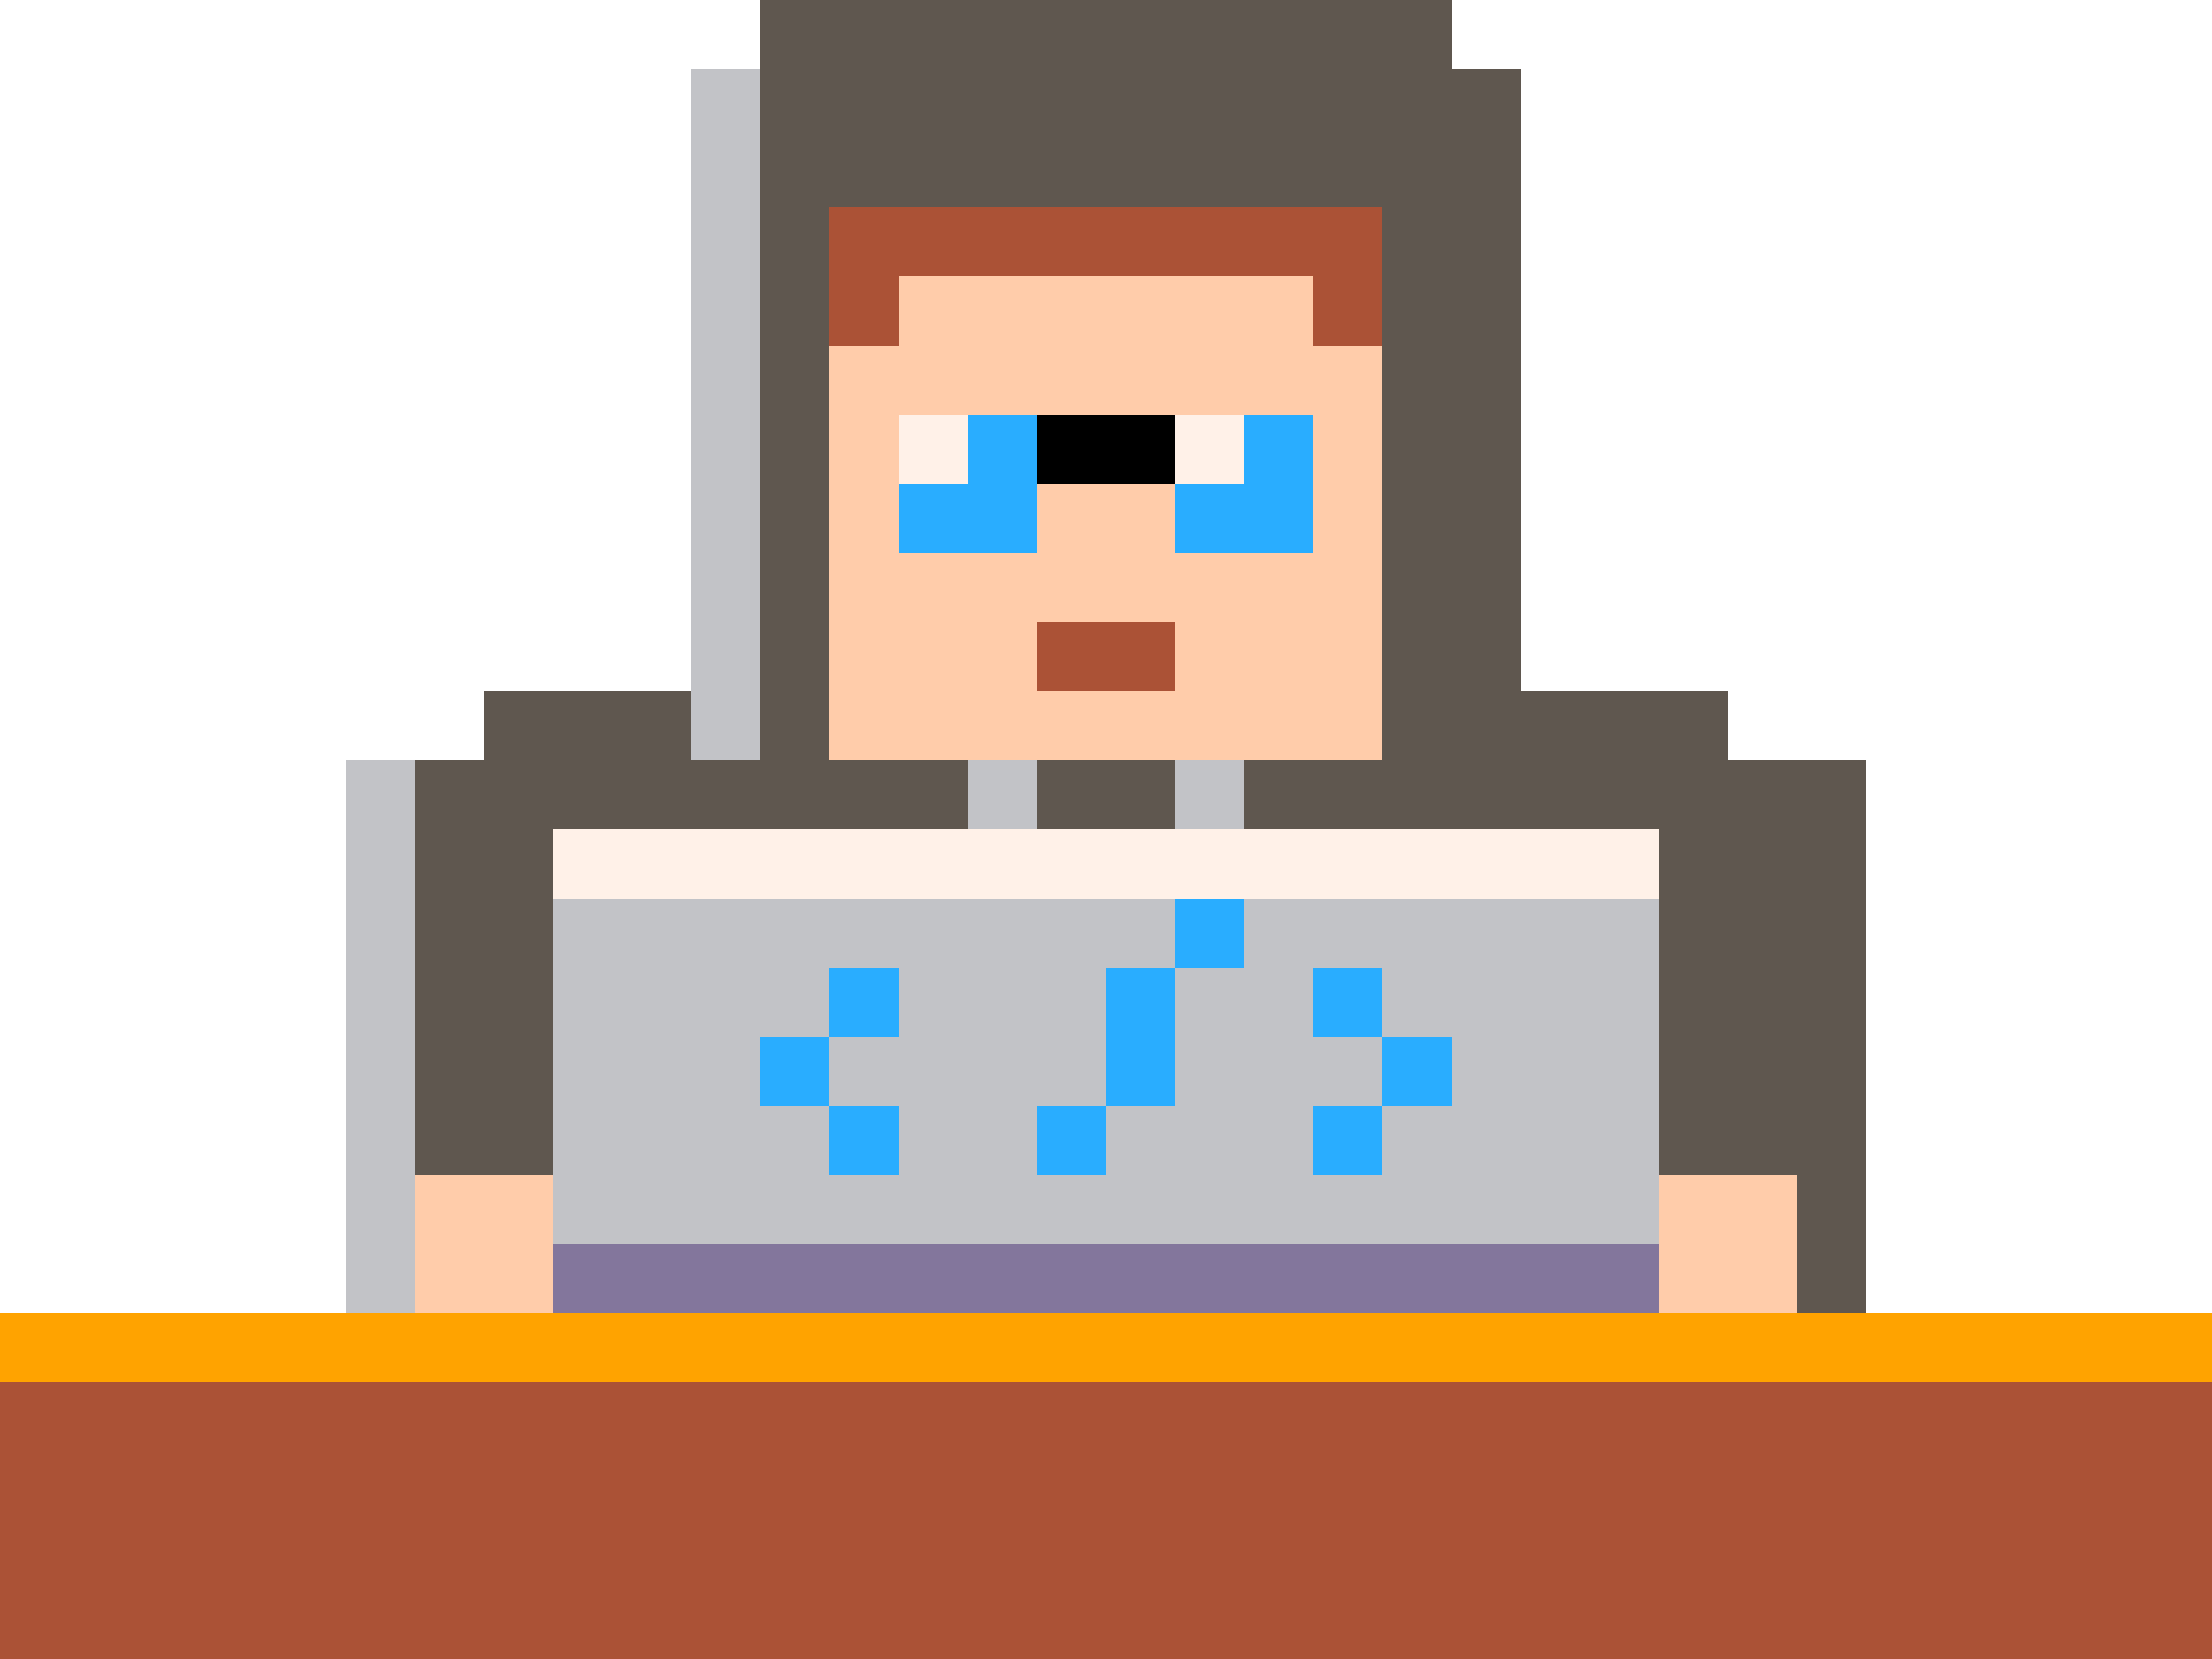
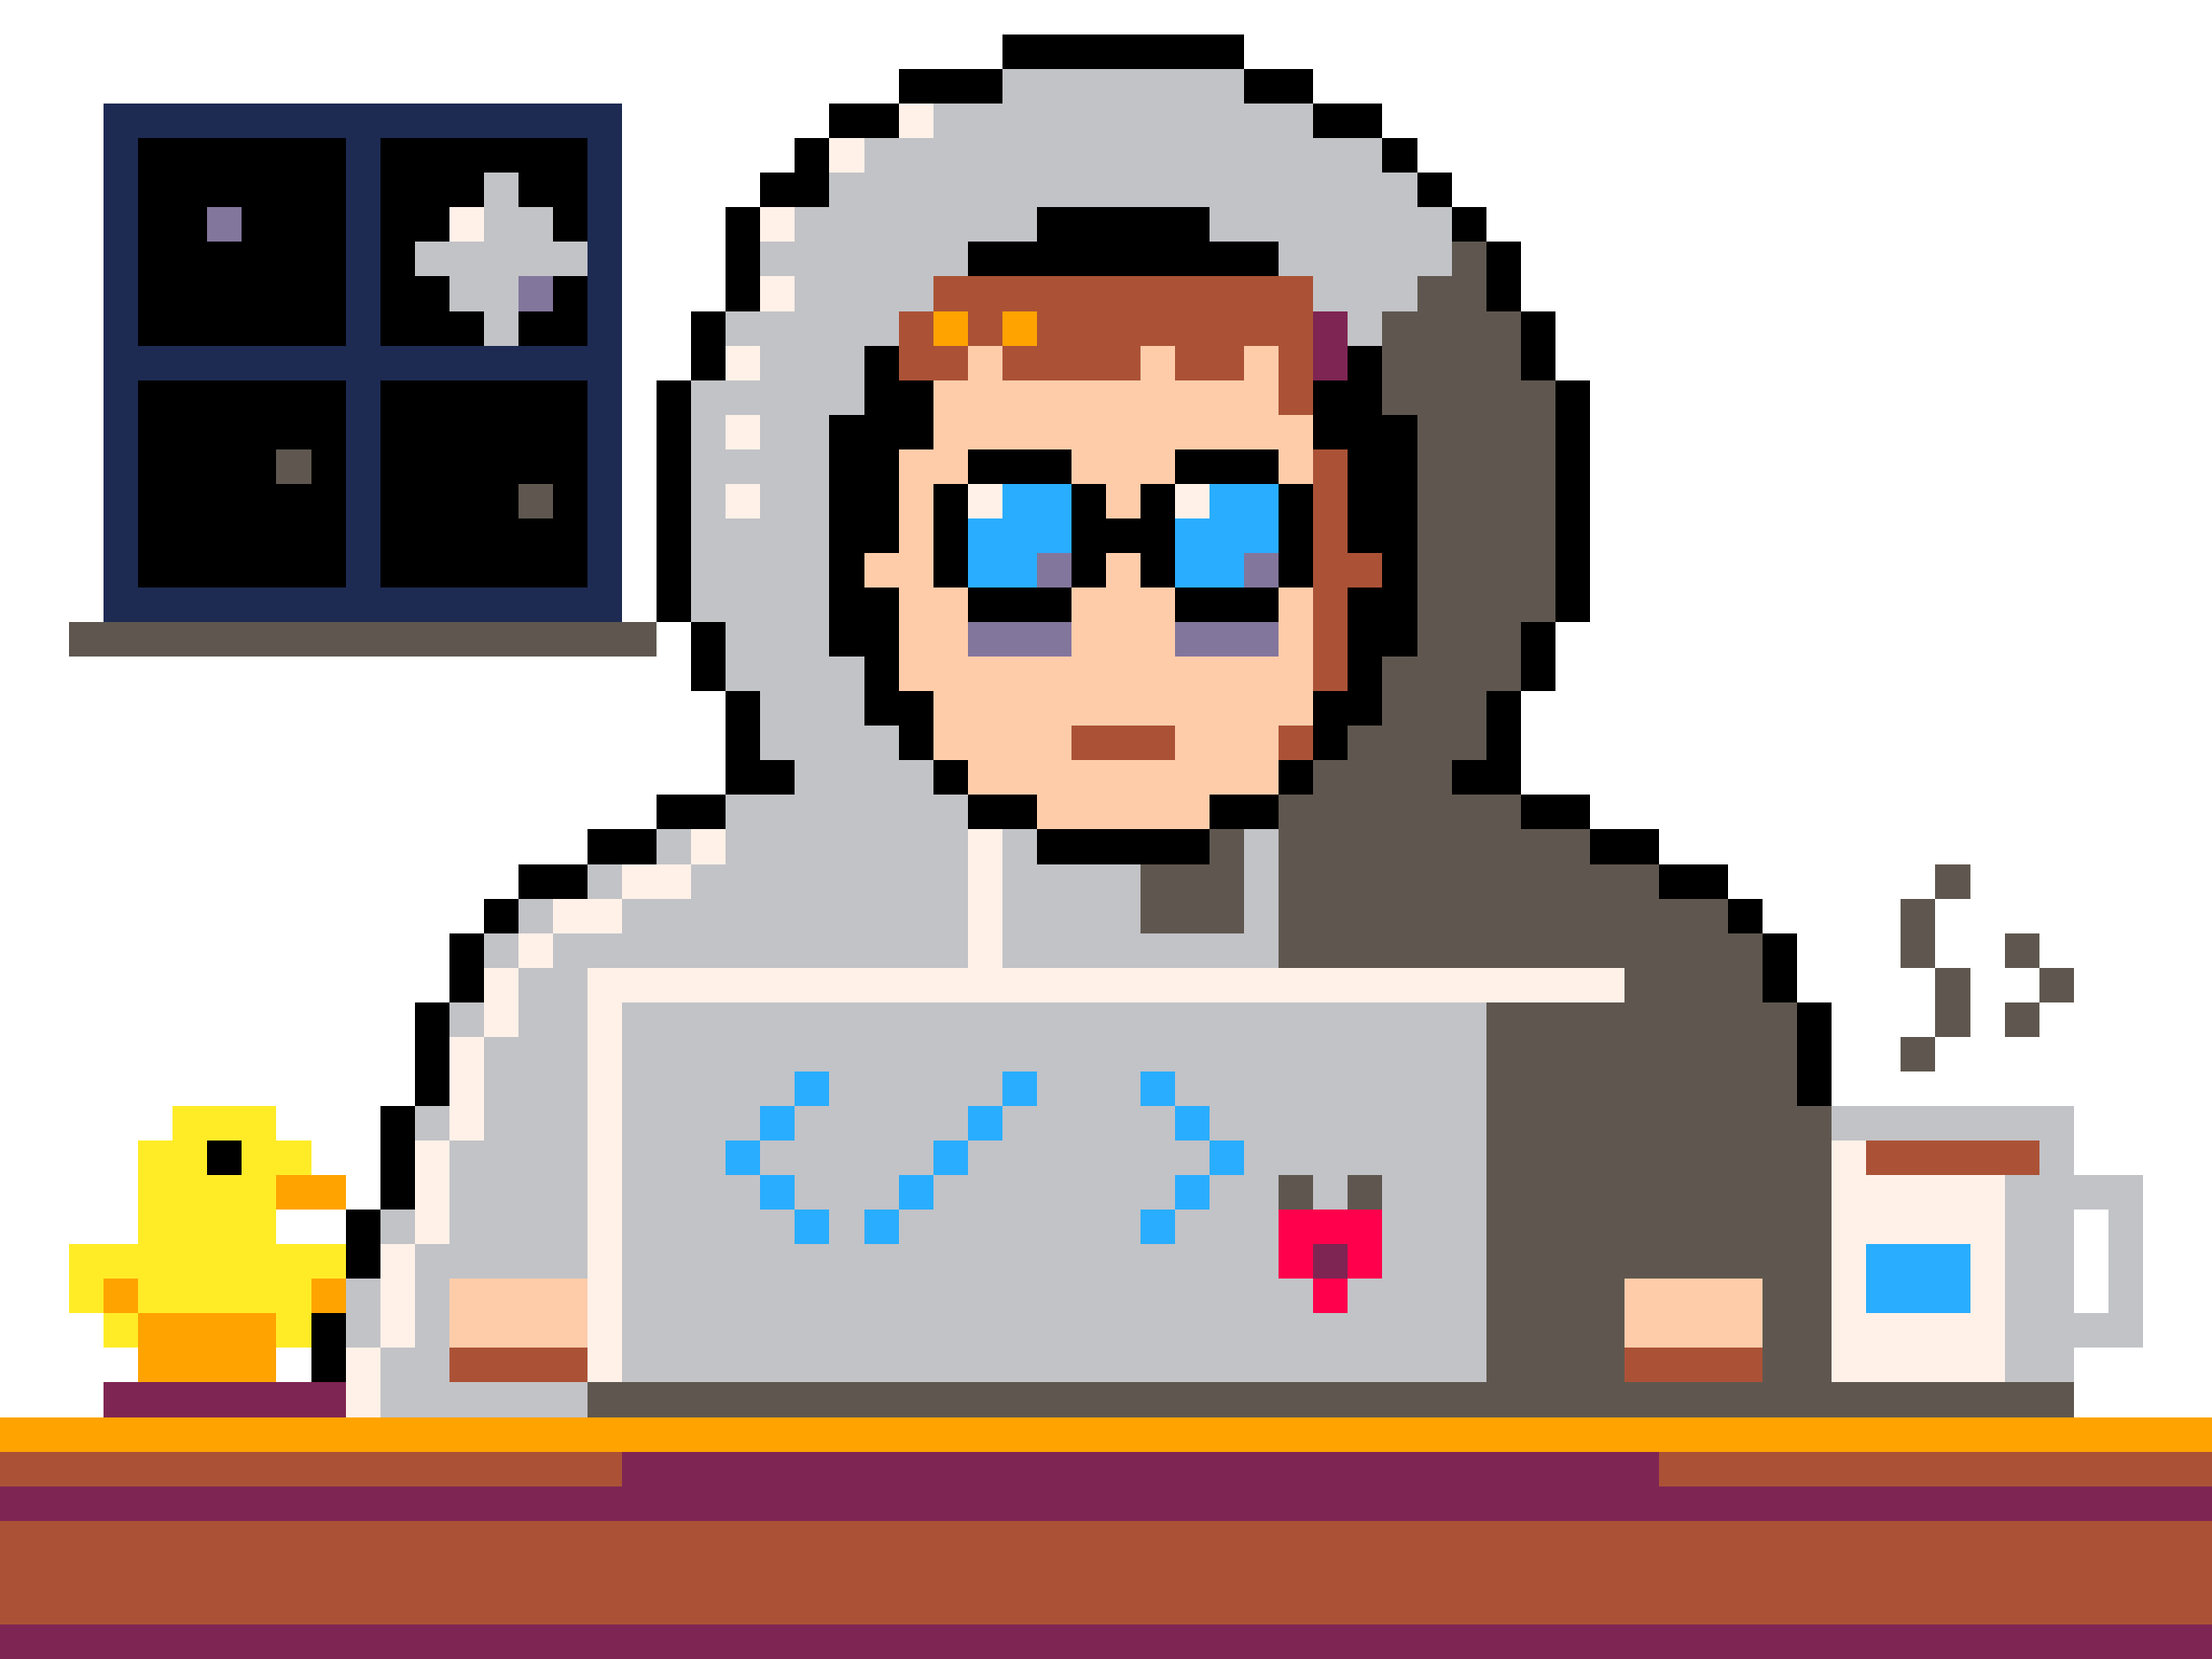
- <svg xmlns="http://www.w3.org/2000/svg" viewBox="0 0 32 24" shape-rendering="crispEdges">
-   <rect x="11" y="0" width="10" height="1" fill="#5f574f" />
-   <rect x="10" y="1" width="1" height="1" fill="#c2c3c7" />
-   <rect x="11" y="1" width="11" height="1" fill="#5f574f" />
-   <rect x="10" y="2" width="1" height="1" fill="#c2c3c7" />
-   <rect x="11" y="2" width="11" height="1" fill="#5f574f" />
-   <rect x="10" y="3" width="1" height="1" fill="#c2c3c7" />
-   <rect x="11" y="3" width="1" height="1" fill="#5f574f" />
-   <rect x="12" y="3" width="8" height="1" fill="#ab5236" />
-   <rect x="20" y="3" width="2" height="1" fill="#5f574f" />
-   <rect x="10" y="4" width="1" height="1" fill="#c2c3c7" />
-   <rect x="11" y="4" width="1" height="1" fill="#5f574f" />
-   <rect x="12" y="4" width="1" height="1" fill="#ab5236" />
-   <rect x="13" y="4" width="6" height="1" fill="#ffccaa" />
-   <rect x="19" y="4" width="1" height="1" fill="#ab5236" />
-   <rect x="20" y="4" width="2" height="1" fill="#5f574f" />
-   <rect x="10" y="5" width="1" height="1" fill="#c2c3c7" />
-   <rect x="11" y="5" width="1" height="1" fill="#5f574f" />
-   <rect x="12" y="5" width="8" height="1" fill="#ffccaa" />
-   <rect x="20" y="5" width="2" height="1" fill="#5f574f" />
-   <rect x="10" y="6" width="1" height="1" fill="#c2c3c7" />
-   <rect x="11" y="6" width="1" height="1" fill="#5f574f" />
-   <rect x="12" y="6" width="1" height="1" fill="#ffccaa" />
+ <svg xmlns="http://www.w3.org/2000/svg" viewBox="0 0 64 48" shape-rendering="crispEdges">
+   <rect x="29" y="1" width="7" height="1" fill="#000000" />
+   <rect x="26" y="2" width="3" height="1" fill="#000000" />
+   <rect x="29" y="2" width="7" height="1" fill="#c2c3c7" />
+   <rect x="36" y="2" width="2" height="1" fill="#000000" />
+   <rect x="3" y="3" width="15" height="1" fill="#1d2b53" />
+   <rect x="24" y="3" width="2" height="1" fill="#000000" />
+   <rect x="26" y="3" width="1" height="1" fill="#fff1e8" />
+   <rect x="27" y="3" width="11" height="1" fill="#c2c3c7" />
+   <rect x="38" y="3" width="2" height="1" fill="#000000" />
+   <rect x="3" y="4" width="1" height="1" fill="#1d2b53" />
+   <rect x="4" y="4" width="6" height="1" fill="#000000" />
+   <rect x="10" y="4" width="1" height="1" fill="#1d2b53" />
+   <rect x="11" y="4" width="6" height="1" fill="#000000" />
+   <rect x="17" y="4" width="1" height="1" fill="#1d2b53" />
+   <rect x="23" y="4" width="1" height="1" fill="#000000" />
+   <rect x="24" y="4" width="1" height="1" fill="#fff1e8" />
+   <rect x="25" y="4" width="15" height="1" fill="#c2c3c7" />
+   <rect x="40" y="4" width="1" height="1" fill="#000000" />
+   <rect x="3" y="5" width="1" height="1" fill="#1d2b53" />
+   <rect x="4" y="5" width="6" height="1" fill="#000000" />
+   <rect x="10" y="5" width="1" height="1" fill="#1d2b53" />
+   <rect x="11" y="5" width="3" height="1" fill="#000000" />
+   <rect x="14" y="5" width="1" height="1" fill="#c2c3c7" />
+   <rect x="15" y="5" width="2" height="1" fill="#000000" />
+   <rect x="17" y="5" width="1" height="1" fill="#1d2b53" />
+   <rect x="22" y="5" width="2" height="1" fill="#000000" />
+   <rect x="24" y="5" width="17" height="1" fill="#c2c3c7" />
+   <rect x="41" y="5" width="1" height="1" fill="#000000" />
+   <rect x="3" y="6" width="1" height="1" fill="#1d2b53" />
+   <rect x="4" y="6" width="2" height="1" fill="#000000" />
+   <rect x="6" y="6" width="1" height="1" fill="#83769c" />
+   <rect x="7" y="6" width="3" height="1" fill="#000000" />
+   <rect x="10" y="6" width="1" height="1" fill="#1d2b53" />
+   <rect x="11" y="6" width="2" height="1" fill="#000000" />
  <rect x="13" y="6" width="1" height="1" fill="#fff1e8" />
-   <rect x="14" y="6" width="1" height="1" fill="#29adff" />
-   <rect x="15" y="6" width="2" height="1" fill="#000000" />
-   <rect x="17" y="6" width="1" height="1" fill="#fff1e8" />
-   <rect x="18" y="6" width="1" height="1" fill="#29adff" />
-   <rect x="19" y="6" width="1" height="1" fill="#ffccaa" />
-   <rect x="20" y="6" width="2" height="1" fill="#5f574f" />
-   <rect x="10" y="7" width="1" height="1" fill="#c2c3c7" />
-   <rect x="11" y="7" width="1" height="1" fill="#5f574f" />
-   <rect x="12" y="7" width="1" height="1" fill="#ffccaa" />
-   <rect x="13" y="7" width="2" height="1" fill="#29adff" />
-   <rect x="15" y="7" width="2" height="1" fill="#ffccaa" />
-   <rect x="17" y="7" width="2" height="1" fill="#29adff" />
-   <rect x="19" y="7" width="1" height="1" fill="#ffccaa" />
-   <rect x="20" y="7" width="2" height="1" fill="#5f574f" />
-   <rect x="10" y="8" width="1" height="1" fill="#c2c3c7" />
-   <rect x="11" y="8" width="1" height="1" fill="#5f574f" />
-   <rect x="12" y="8" width="8" height="1" fill="#ffccaa" />
-   <rect x="20" y="8" width="2" height="1" fill="#5f574f" />
-   <rect x="10" y="9" width="1" height="1" fill="#c2c3c7" />
-   <rect x="11" y="9" width="1" height="1" fill="#5f574f" />
-   <rect x="12" y="9" width="3" height="1" fill="#ffccaa" />
-   <rect x="15" y="9" width="2" height="1" fill="#ab5236" />
-   <rect x="17" y="9" width="3" height="1" fill="#ffccaa" />
-   <rect x="20" y="9" width="2" height="1" fill="#5f574f" />
-   <rect x="7" y="10" width="3" height="1" fill="#5f574f" />
-   <rect x="10" y="10" width="1" height="1" fill="#c2c3c7" />
-   <rect x="11" y="10" width="1" height="1" fill="#5f574f" />
-   <rect x="12" y="10" width="8" height="1" fill="#ffccaa" />
-   <rect x="20" y="10" width="5" height="1" fill="#5f574f" />
-   <rect x="5" y="11" width="1" height="1" fill="#c2c3c7" />
-   <rect x="6" y="11" width="8" height="1" fill="#5f574f" />
-   <rect x="14" y="11" width="1" height="1" fill="#c2c3c7" />
-   <rect x="15" y="11" width="2" height="1" fill="#5f574f" />
-   <rect x="17" y="11" width="1" height="1" fill="#c2c3c7" />
-   <rect x="18" y="11" width="9" height="1" fill="#5f574f" />
-   <rect x="5" y="12" width="1" height="1" fill="#c2c3c7" />
-   <rect x="6" y="12" width="2" height="1" fill="#5f574f" />
-   <rect x="8" y="12" width="16" height="1" fill="#fff1e8" />
-   <rect x="24" y="12" width="3" height="1" fill="#5f574f" />
-   <rect x="5" y="13" width="1" height="1" fill="#c2c3c7" />
-   <rect x="6" y="13" width="2" height="1" fill="#5f574f" />
-   <rect x="8" y="13" width="9" height="1" fill="#c2c3c7" />
-   <rect x="17" y="13" width="1" height="1" fill="#29adff" />
-   <rect x="18" y="13" width="6" height="1" fill="#c2c3c7" />
-   <rect x="24" y="13" width="3" height="1" fill="#5f574f" />
-   <rect x="5" y="14" width="1" height="1" fill="#c2c3c7" />
-   <rect x="6" y="14" width="2" height="1" fill="#5f574f" />
-   <rect x="8" y="14" width="4" height="1" fill="#c2c3c7" />
-   <rect x="12" y="14" width="1" height="1" fill="#29adff" />
-   <rect x="13" y="14" width="3" height="1" fill="#c2c3c7" />
-   <rect x="16" y="14" width="1" height="1" fill="#29adff" />
-   <rect x="17" y="14" width="2" height="1" fill="#c2c3c7" />
-   <rect x="19" y="14" width="1" height="1" fill="#29adff" />
-   <rect x="20" y="14" width="4" height="1" fill="#c2c3c7" />
-   <rect x="24" y="14" width="3" height="1" fill="#5f574f" />
-   <rect x="5" y="15" width="1" height="1" fill="#c2c3c7" />
-   <rect x="6" y="15" width="2" height="1" fill="#5f574f" />
-   <rect x="8" y="15" width="3" height="1" fill="#c2c3c7" />
-   <rect x="11" y="15" width="1" height="1" fill="#29adff" />
-   <rect x="12" y="15" width="4" height="1" fill="#c2c3c7" />
-   <rect x="16" y="15" width="1" height="1" fill="#29adff" />
-   <rect x="17" y="15" width="3" height="1" fill="#c2c3c7" />
-   <rect x="20" y="15" width="1" height="1" fill="#29adff" />
-   <rect x="21" y="15" width="3" height="1" fill="#c2c3c7" />
-   <rect x="24" y="15" width="3" height="1" fill="#5f574f" />
-   <rect x="5" y="16" width="1" height="1" fill="#c2c3c7" />
-   <rect x="6" y="16" width="2" height="1" fill="#5f574f" />
-   <rect x="8" y="16" width="4" height="1" fill="#c2c3c7" />
-   <rect x="12" y="16" width="1" height="1" fill="#29adff" />
-   <rect x="13" y="16" width="2" height="1" fill="#c2c3c7" />
-   <rect x="15" y="16" width="1" height="1" fill="#29adff" />
-   <rect x="16" y="16" width="3" height="1" fill="#c2c3c7" />
-   <rect x="19" y="16" width="1" height="1" fill="#29adff" />
+   <rect x="14" y="6" width="2" height="1" fill="#c2c3c7" />
+   <rect x="16" y="6" width="1" height="1" fill="#000000" />
+   <rect x="17" y="6" width="1" height="1" fill="#1d2b53" />
+   <rect x="21" y="6" width="1" height="1" fill="#000000" />
+   <rect x="22" y="6" width="1" height="1" fill="#fff1e8" />
+   <rect x="23" y="6" width="7" height="1" fill="#c2c3c7" />
+   <rect x="30" y="6" width="5" height="1" fill="#000000" />
+   <rect x="35" y="6" width="7" height="1" fill="#c2c3c7" />
+   <rect x="42" y="6" width="1" height="1" fill="#000000" />
+   <rect x="3" y="7" width="1" height="1" fill="#1d2b53" />
+   <rect x="4" y="7" width="6" height="1" fill="#000000" />
+   <rect x="10" y="7" width="1" height="1" fill="#1d2b53" />
+   <rect x="11" y="7" width="1" height="1" fill="#000000" />
+   <rect x="12" y="7" width="5" height="1" fill="#c2c3c7" />
+   <rect x="17" y="7" width="1" height="1" fill="#1d2b53" />
+   <rect x="21" y="7" width="1" height="1" fill="#000000" />
+   <rect x="22" y="7" width="6" height="1" fill="#c2c3c7" />
+   <rect x="28" y="7" width="9" height="1" fill="#000000" />
+   <rect x="37" y="7" width="5" height="1" fill="#c2c3c7" />
+   <rect x="42" y="7" width="1" height="1" fill="#5f574f" />
+   <rect x="43" y="7" width="1" height="1" fill="#000000" />
+   <rect x="3" y="8" width="1" height="1" fill="#1d2b53" />
+   <rect x="4" y="8" width="6" height="1" fill="#000000" />
+   <rect x="10" y="8" width="1" height="1" fill="#1d2b53" />
+   <rect x="11" y="8" width="2" height="1" fill="#000000" />
+   <rect x="13" y="8" width="2" height="1" fill="#c2c3c7" />
+   <rect x="15" y="8" width="1" height="1" fill="#83769c" />
+   <rect x="16" y="8" width="1" height="1" fill="#000000" />
+   <rect x="17" y="8" width="1" height="1" fill="#1d2b53" />
+   <rect x="21" y="8" width="1" height="1" fill="#000000" />
+   <rect x="22" y="8" width="1" height="1" fill="#fff1e8" />
+   <rect x="23" y="8" width="4" height="1" fill="#c2c3c7" />
+   <rect x="27" y="8" width="11" height="1" fill="#ab5236" />
+   <rect x="38" y="8" width="3" height="1" fill="#c2c3c7" />
+   <rect x="41" y="8" width="2" height="1" fill="#5f574f" />
+   <rect x="43" y="8" width="1" height="1" fill="#000000" />
+   <rect x="3" y="9" width="1" height="1" fill="#1d2b53" />
+   <rect x="4" y="9" width="6" height="1" fill="#000000" />
+   <rect x="10" y="9" width="1" height="1" fill="#1d2b53" />
+   <rect x="11" y="9" width="3" height="1" fill="#000000" />
+   <rect x="14" y="9" width="1" height="1" fill="#c2c3c7" />
+   <rect x="15" y="9" width="2" height="1" fill="#000000" />
+   <rect x="17" y="9" width="1" height="1" fill="#1d2b53" />
+   <rect x="20" y="9" width="1" height="1" fill="#000000" />
+   <rect x="21" y="9" width="5" height="1" fill="#c2c3c7" />
+   <rect x="26" y="9" width="1" height="1" fill="#ab5236" />
+   <rect x="27" y="9" width="1" height="1" fill="#ffa300" />
+   <rect x="28" y="9" width="1" height="1" fill="#ab5236" />
+   <rect x="29" y="9" width="1" height="1" fill="#ffa300" />
+   <rect x="30" y="9" width="8" height="1" fill="#ab5236" />
+   <rect x="38" y="9" width="1" height="1" fill="#7e2553" />
+   <rect x="39" y="9" width="1" height="1" fill="#c2c3c7" />
+   <rect x="40" y="9" width="4" height="1" fill="#5f574f" />
+   <rect x="44" y="9" width="1" height="1" fill="#000000" />
+   <rect x="3" y="10" width="15" height="1" fill="#1d2b53" />
+   <rect x="20" y="10" width="1" height="1" fill="#000000" />
+   <rect x="21" y="10" width="1" height="1" fill="#fff1e8" />
+   <rect x="22" y="10" width="3" height="1" fill="#c2c3c7" />
+   <rect x="25" y="10" width="1" height="1" fill="#000000" />
+   <rect x="26" y="10" width="2" height="1" fill="#ab5236" />
+   <rect x="28" y="10" width="1" height="1" fill="#ffccaa" />
+   <rect x="29" y="10" width="4" height="1" fill="#ab5236" />
+   <rect x="33" y="10" width="1" height="1" fill="#ffccaa" />
+   <rect x="34" y="10" width="2" height="1" fill="#ab5236" />
+   <rect x="36" y="10" width="1" height="1" fill="#ffccaa" />
+   <rect x="37" y="10" width="1" height="1" fill="#ab5236" />
+   <rect x="38" y="10" width="1" height="1" fill="#7e2553" />
+   <rect x="39" y="10" width="1" height="1" fill="#000000" />
+   <rect x="40" y="10" width="4" height="1" fill="#5f574f" />
+   <rect x="44" y="10" width="1" height="1" fill="#000000" />
+   <rect x="3" y="11" width="1" height="1" fill="#1d2b53" />
+   <rect x="4" y="11" width="6" height="1" fill="#000000" />
+   <rect x="10" y="11" width="1" height="1" fill="#1d2b53" />
+   <rect x="11" y="11" width="6" height="1" fill="#000000" />
+   <rect x="17" y="11" width="1" height="1" fill="#1d2b53" />
+   <rect x="19" y="11" width="1" height="1" fill="#000000" />
+   <rect x="20" y="11" width="5" height="1" fill="#c2c3c7" />
+   <rect x="25" y="11" width="2" height="1" fill="#000000" />
+   <rect x="27" y="11" width="10" height="1" fill="#ffccaa" />
+   <rect x="37" y="11" width="1" height="1" fill="#ab5236" />
+   <rect x="38" y="11" width="2" height="1" fill="#000000" />
+   <rect x="40" y="11" width="5" height="1" fill="#5f574f" />
+   <rect x="45" y="11" width="1" height="1" fill="#000000" />
+   <rect x="3" y="12" width="1" height="1" fill="#1d2b53" />
+   <rect x="4" y="12" width="6" height="1" fill="#000000" />
+   <rect x="10" y="12" width="1" height="1" fill="#1d2b53" />
+   <rect x="11" y="12" width="6" height="1" fill="#000000" />
+   <rect x="17" y="12" width="1" height="1" fill="#1d2b53" />
+   <rect x="19" y="12" width="1" height="1" fill="#000000" />
+   <rect x="20" y="12" width="1" height="1" fill="#c2c3c7" />
+   <rect x="21" y="12" width="1" height="1" fill="#fff1e8" />
+   <rect x="22" y="12" width="2" height="1" fill="#c2c3c7" />
+   <rect x="24" y="12" width="3" height="1" fill="#000000" />
+   <rect x="27" y="12" width="11" height="1" fill="#ffccaa" />
+   <rect x="38" y="12" width="3" height="1" fill="#000000" />
+   <rect x="41" y="12" width="4" height="1" fill="#5f574f" />
+   <rect x="45" y="12" width="1" height="1" fill="#000000" />
+   <rect x="3" y="13" width="1" height="1" fill="#1d2b53" />
+   <rect x="4" y="13" width="4" height="1" fill="#000000" />
+   <rect x="8" y="13" width="1" height="1" fill="#5f574f" />
+   <rect x="9" y="13" width="1" height="1" fill="#000000" />
+   <rect x="10" y="13" width="1" height="1" fill="#1d2b53" />
+   <rect x="11" y="13" width="6" height="1" fill="#000000" />
+   <rect x="17" y="13" width="1" height="1" fill="#1d2b53" />
+   <rect x="19" y="13" width="1" height="1" fill="#000000" />
+   <rect x="20" y="13" width="4" height="1" fill="#c2c3c7" />
+   <rect x="24" y="13" width="2" height="1" fill="#000000" />
+   <rect x="26" y="13" width="2" height="1" fill="#ffccaa" />
+   <rect x="28" y="13" width="3" height="1" fill="#000000" />
+   <rect x="31" y="13" width="3" height="1" fill="#ffccaa" />
+   <rect x="34" y="13" width="3" height="1" fill="#000000" />
+   <rect x="37" y="13" width="1" height="1" fill="#ffccaa" />
+   <rect x="38" y="13" width="1" height="1" fill="#ab5236" />
+   <rect x="39" y="13" width="2" height="1" fill="#000000" />
+   <rect x="41" y="13" width="4" height="1" fill="#5f574f" />
+   <rect x="45" y="13" width="1" height="1" fill="#000000" />
+   <rect x="3" y="14" width="1" height="1" fill="#1d2b53" />
+   <rect x="4" y="14" width="6" height="1" fill="#000000" />
+   <rect x="10" y="14" width="1" height="1" fill="#1d2b53" />
+   <rect x="11" y="14" width="4" height="1" fill="#000000" />
+   <rect x="15" y="14" width="1" height="1" fill="#5f574f" />
+   <rect x="16" y="14" width="1" height="1" fill="#000000" />
+   <rect x="17" y="14" width="1" height="1" fill="#1d2b53" />
+   <rect x="19" y="14" width="1" height="1" fill="#000000" />
+   <rect x="20" y="14" width="1" height="1" fill="#c2c3c7" />
+   <rect x="21" y="14" width="1" height="1" fill="#fff1e8" />
+   <rect x="22" y="14" width="2" height="1" fill="#c2c3c7" />
+   <rect x="24" y="14" width="2" height="1" fill="#000000" />
+   <rect x="26" y="14" width="1" height="1" fill="#ffccaa" />
+   <rect x="27" y="14" width="1" height="1" fill="#000000" />
+   <rect x="28" y="14" width="1" height="1" fill="#fff1e8" />
+   <rect x="29" y="14" width="2" height="1" fill="#29adff" />
+   <rect x="31" y="14" width="1" height="1" fill="#000000" />
+   <rect x="32" y="14" width="1" height="1" fill="#ffccaa" />
+   <rect x="33" y="14" width="1" height="1" fill="#000000" />
+   <rect x="34" y="14" width="1" height="1" fill="#fff1e8" />
+   <rect x="35" y="14" width="2" height="1" fill="#29adff" />
+   <rect x="37" y="14" width="1" height="1" fill="#000000" />
+   <rect x="38" y="14" width="1" height="1" fill="#ab5236" />
+   <rect x="39" y="14" width="2" height="1" fill="#000000" />
+   <rect x="41" y="14" width="4" height="1" fill="#5f574f" />
+   <rect x="45" y="14" width="1" height="1" fill="#000000" />
+   <rect x="3" y="15" width="1" height="1" fill="#1d2b53" />
+   <rect x="4" y="15" width="6" height="1" fill="#000000" />
+   <rect x="10" y="15" width="1" height="1" fill="#1d2b53" />
+   <rect x="11" y="15" width="6" height="1" fill="#000000" />
+   <rect x="17" y="15" width="1" height="1" fill="#1d2b53" />
+   <rect x="19" y="15" width="1" height="1" fill="#000000" />
+   <rect x="20" y="15" width="4" height="1" fill="#c2c3c7" />
+   <rect x="24" y="15" width="2" height="1" fill="#000000" />
+   <rect x="26" y="15" width="1" height="1" fill="#ffccaa" />
+   <rect x="27" y="15" width="1" height="1" fill="#000000" />
+   <rect x="28" y="15" width="3" height="1" fill="#29adff" />
+   <rect x="31" y="15" width="3" height="1" fill="#000000" />
+   <rect x="34" y="15" width="3" height="1" fill="#29adff" />
+   <rect x="37" y="15" width="1" height="1" fill="#000000" />
+   <rect x="38" y="15" width="1" height="1" fill="#ab5236" />
+   <rect x="39" y="15" width="2" height="1" fill="#000000" />
+   <rect x="41" y="15" width="4" height="1" fill="#5f574f" />
+   <rect x="45" y="15" width="1" height="1" fill="#000000" />
+   <rect x="3" y="16" width="1" height="1" fill="#1d2b53" />
+   <rect x="4" y="16" width="6" height="1" fill="#000000" />
+   <rect x="10" y="16" width="1" height="1" fill="#1d2b53" />
+   <rect x="11" y="16" width="6" height="1" fill="#000000" />
+   <rect x="17" y="16" width="1" height="1" fill="#1d2b53" />
+   <rect x="19" y="16" width="1" height="1" fill="#000000" />
  <rect x="20" y="16" width="4" height="1" fill="#c2c3c7" />
-   <rect x="24" y="16" width="3" height="1" fill="#5f574f" />
-   <rect x="5" y="17" width="1" height="1" fill="#c2c3c7" />
-   <rect x="6" y="17" width="2" height="1" fill="#ffccaa" />
-   <rect x="8" y="17" width="16" height="1" fill="#c2c3c7" />
-   <rect x="24" y="17" width="2" height="1" fill="#ffccaa" />
-   <rect x="26" y="17" width="1" height="1" fill="#5f574f" />
-   <rect x="5" y="18" width="1" height="1" fill="#c2c3c7" />
-   <rect x="6" y="18" width="2" height="1" fill="#ffccaa" />
-   <rect x="8" y="18" width="16" height="1" fill="#83769c" />
-   <rect x="24" y="18" width="2" height="1" fill="#ffccaa" />
-   <rect x="26" y="18" width="1" height="1" fill="#5f574f" />
-   <rect x="0" y="19" width="32" height="1" fill="#ffa300" />
-   <rect x="0" y="20" width="32" height="1" fill="#ab5236" />
-   <rect x="0" y="21" width="32" height="1" fill="#ab5236" />
-   <rect x="0" y="22" width="32" height="1" fill="#ab5236" />
-   <rect x="0" y="23" width="32" height="1" fill="#ab5236" />
+   <rect x="24" y="16" width="1" height="1" fill="#000000" />
+   <rect x="25" y="16" width="2" height="1" fill="#ffccaa" />
+   <rect x="27" y="16" width="1" height="1" fill="#000000" />
+   <rect x="28" y="16" width="2" height="1" fill="#29adff" />
+   <rect x="30" y="16" width="1" height="1" fill="#83769c" />
+   <rect x="31" y="16" width="1" height="1" fill="#000000" />
+   <rect x="32" y="16" width="1" height="1" fill="#ffccaa" />
+   <rect x="33" y="16" width="1" height="1" fill="#000000" />
+   <rect x="34" y="16" width="2" height="1" fill="#29adff" />
+   <rect x="36" y="16" width="1" height="1" fill="#83769c" />
+   <rect x="37" y="16" width="1" height="1" fill="#000000" />
+   <rect x="38" y="16" width="2" height="1" fill="#ab5236" />
+   <rect x="40" y="16" width="1" height="1" fill="#000000" />
+   <rect x="41" y="16" width="4" height="1" fill="#5f574f" />
+   <rect x="45" y="16" width="1" height="1" fill="#000000" />
+   <rect x="3" y="17" width="15" height="1" fill="#1d2b53" />
+   <rect x="19" y="17" width="1" height="1" fill="#000000" />
+   <rect x="20" y="17" width="4" height="1" fill="#c2c3c7" />
+   <rect x="24" y="17" width="2" height="1" fill="#000000" />
+   <rect x="26" y="17" width="2" height="1" fill="#ffccaa" />
+   <rect x="28" y="17" width="3" height="1" fill="#000000" />
+   <rect x="31" y="17" width="3" height="1" fill="#ffccaa" />
+   <rect x="34" y="17" width="3" height="1" fill="#000000" />
+   <rect x="37" y="17" width="1" height="1" fill="#ffccaa" />
+   <rect x="38" y="17" width="1" height="1" fill="#ab5236" />
+   <rect x="39" y="17" width="2" height="1" fill="#000000" />
+   <rect x="41" y="17" width="4" height="1" fill="#5f574f" />
+   <rect x="45" y="17" width="1" height="1" fill="#000000" />
+   <rect x="2" y="18" width="17" height="1" fill="#5f574f" />
+   <rect x="20" y="18" width="1" height="1" fill="#000000" />
+   <rect x="21" y="18" width="3" height="1" fill="#c2c3c7" />
+   <rect x="24" y="18" width="2" height="1" fill="#000000" />
+   <rect x="26" y="18" width="2" height="1" fill="#ffccaa" />
+   <rect x="28" y="18" width="3" height="1" fill="#83769c" />
+   <rect x="31" y="18" width="3" height="1" fill="#ffccaa" />
+   <rect x="34" y="18" width="3" height="1" fill="#83769c" />
+   <rect x="37" y="18" width="1" height="1" fill="#ffccaa" />
+   <rect x="38" y="18" width="1" height="1" fill="#ab5236" />
+   <rect x="39" y="18" width="2" height="1" fill="#000000" />
+   <rect x="41" y="18" width="3" height="1" fill="#5f574f" />
+   <rect x="44" y="18" width="1" height="1" fill="#000000" />
+   <rect x="20" y="19" width="1" height="1" fill="#000000" />
+   <rect x="21" y="19" width="4" height="1" fill="#c2c3c7" />
+   <rect x="25" y="19" width="1" height="1" fill="#000000" />
+   <rect x="26" y="19" width="12" height="1" fill="#ffccaa" />
+   <rect x="38" y="19" width="1" height="1" fill="#ab5236" />
+   <rect x="39" y="19" width="1" height="1" fill="#000000" />
+   <rect x="40" y="19" width="4" height="1" fill="#5f574f" />
+   <rect x="44" y="19" width="1" height="1" fill="#000000" />
+   <rect x="21" y="20" width="1" height="1" fill="#000000" />
+   <rect x="22" y="20" width="3" height="1" fill="#c2c3c7" />
+   <rect x="25" y="20" width="2" height="1" fill="#000000" />
+   <rect x="27" y="20" width="11" height="1" fill="#ffccaa" />
+   <rect x="38" y="20" width="2" height="1" fill="#000000" />
+   <rect x="40" y="20" width="3" height="1" fill="#5f574f" />
+   <rect x="43" y="20" width="1" height="1" fill="#000000" />
+   <rect x="21" y="21" width="1" height="1" fill="#000000" />
+   <rect x="22" y="21" width="4" height="1" fill="#c2c3c7" />
+   <rect x="26" y="21" width="1" height="1" fill="#000000" />
+   <rect x="27" y="21" width="4" height="1" fill="#ffccaa" />
+   <rect x="31" y="21" width="3" height="1" fill="#ab5236" />
+   <rect x="34" y="21" width="3" height="1" fill="#ffccaa" />
+   <rect x="37" y="21" width="1" height="1" fill="#ab5236" />
+   <rect x="38" y="21" width="1" height="1" fill="#000000" />
+   <rect x="39" y="21" width="4" height="1" fill="#5f574f" />
+   <rect x="43" y="21" width="1" height="1" fill="#000000" />
+   <rect x="21" y="22" width="2" height="1" fill="#000000" />
+   <rect x="23" y="22" width="4" height="1" fill="#c2c3c7" />
+   <rect x="27" y="22" width="1" height="1" fill="#000000" />
+   <rect x="28" y="22" width="9" height="1" fill="#ffccaa" />
+   <rect x="37" y="22" width="1" height="1" fill="#000000" />
+   <rect x="38" y="22" width="4" height="1" fill="#5f574f" />
+   <rect x="42" y="22" width="2" height="1" fill="#000000" />
+   <rect x="19" y="23" width="2" height="1" fill="#000000" />
+   <rect x="21" y="23" width="7" height="1" fill="#c2c3c7" />
+   <rect x="28" y="23" width="2" height="1" fill="#000000" />
+   <rect x="30" y="23" width="5" height="1" fill="#ffccaa" />
+   <rect x="35" y="23" width="2" height="1" fill="#000000" />
+   <rect x="37" y="23" width="7" height="1" fill="#5f574f" />
+   <rect x="44" y="23" width="2" height="1" fill="#000000" />
+   <rect x="17" y="24" width="2" height="1" fill="#000000" />
+   <rect x="19" y="24" width="1" height="1" fill="#c2c3c7" />
+   <rect x="20" y="24" width="1" height="1" fill="#fff1e8" />
+   <rect x="21" y="24" width="7" height="1" fill="#c2c3c7" />
+   <rect x="28" y="24" width="1" height="1" fill="#fff1e8" />
+   <rect x="29" y="24" width="1" height="1" fill="#c2c3c7" />
+   <rect x="30" y="24" width="5" height="1" fill="#000000" />
+   <rect x="35" y="24" width="1" height="1" fill="#5f574f" />
+   <rect x="36" y="24" width="1" height="1" fill="#c2c3c7" />
+   <rect x="37" y="24" width="9" height="1" fill="#5f574f" />
+   <rect x="46" y="24" width="2" height="1" fill="#000000" />
+   <rect x="15" y="25" width="2" height="1" fill="#000000" />
+   <rect x="17" y="25" width="1" height="1" fill="#c2c3c7" />
+   <rect x="18" y="25" width="2" height="1" fill="#fff1e8" />
+   <rect x="20" y="25" width="8" height="1" fill="#c2c3c7" />
+   <rect x="28" y="25" width="1" height="1" fill="#fff1e8" />
+   <rect x="29" y="25" width="4" height="1" fill="#c2c3c7" />
+   <rect x="33" y="25" width="3" height="1" fill="#5f574f" />
+   <rect x="36" y="25" width="1" height="1" fill="#c2c3c7" />
+   <rect x="37" y="25" width="11" height="1" fill="#5f574f" />
+   <rect x="48" y="25" width="2" height="1" fill="#000000" />
+   <rect x="56" y="25" width="1" height="1" fill="#5f574f" />
+   <rect x="14" y="26" width="1" height="1" fill="#000000" />
+   <rect x="15" y="26" width="1" height="1" fill="#c2c3c7" />
+   <rect x="16" y="26" width="2" height="1" fill="#fff1e8" />
+   <rect x="18" y="26" width="10" height="1" fill="#c2c3c7" />
+   <rect x="28" y="26" width="1" height="1" fill="#fff1e8" />
+   <rect x="29" y="26" width="4" height="1" fill="#c2c3c7" />
+   <rect x="33" y="26" width="3" height="1" fill="#5f574f" />
+   <rect x="36" y="26" width="1" height="1" fill="#c2c3c7" />
+   <rect x="37" y="26" width="13" height="1" fill="#5f574f" />
+   <rect x="50" y="26" width="1" height="1" fill="#000000" />
+   <rect x="55" y="26" width="1" height="1" fill="#5f574f" />
+   <rect x="13" y="27" width="1" height="1" fill="#000000" />
+   <rect x="14" y="27" width="1" height="1" fill="#c2c3c7" />
+   <rect x="15" y="27" width="1" height="1" fill="#fff1e8" />
+   <rect x="16" y="27" width="12" height="1" fill="#c2c3c7" />
+   <rect x="28" y="27" width="1" height="1" fill="#fff1e8" />
+   <rect x="29" y="27" width="8" height="1" fill="#c2c3c7" />
+   <rect x="37" y="27" width="14" height="1" fill="#5f574f" />
+   <rect x="51" y="27" width="1" height="1" fill="#000000" />
+   <rect x="55" y="27" width="1" height="1" fill="#5f574f" />
+   <rect x="58" y="27" width="1" height="1" fill="#5f574f" />
+   <rect x="13" y="28" width="1" height="1" fill="#000000" />
+   <rect x="14" y="28" width="1" height="1" fill="#fff1e8" />
+   <rect x="15" y="28" width="2" height="1" fill="#c2c3c7" />
+   <rect x="17" y="28" width="30" height="1" fill="#fff1e8" />
+   <rect x="47" y="28" width="4" height="1" fill="#5f574f" />
+   <rect x="51" y="28" width="1" height="1" fill="#000000" />
+   <rect x="56" y="28" width="1" height="1" fill="#5f574f" />
+   <rect x="59" y="28" width="1" height="1" fill="#5f574f" />
+   <rect x="12" y="29" width="1" height="1" fill="#000000" />
+   <rect x="13" y="29" width="1" height="1" fill="#c2c3c7" />
+   <rect x="14" y="29" width="1" height="1" fill="#fff1e8" />
+   <rect x="15" y="29" width="2" height="1" fill="#c2c3c7" />
+   <rect x="17" y="29" width="1" height="1" fill="#fff1e8" />
+   <rect x="18" y="29" width="25" height="1" fill="#c2c3c7" />
+   <rect x="43" y="29" width="9" height="1" fill="#5f574f" />
+   <rect x="52" y="29" width="1" height="1" fill="#000000" />
+   <rect x="56" y="29" width="1" height="1" fill="#5f574f" />
+   <rect x="58" y="29" width="1" height="1" fill="#5f574f" />
+   <rect x="12" y="30" width="1" height="1" fill="#000000" />
+   <rect x="13" y="30" width="1" height="1" fill="#fff1e8" />
+   <rect x="14" y="30" width="3" height="1" fill="#c2c3c7" />
+   <rect x="17" y="30" width="1" height="1" fill="#fff1e8" />
+   <rect x="18" y="30" width="25" height="1" fill="#c2c3c7" />
+   <rect x="43" y="30" width="9" height="1" fill="#5f574f" />
+   <rect x="52" y="30" width="1" height="1" fill="#000000" />
+   <rect x="55" y="30" width="1" height="1" fill="#5f574f" />
+   <rect x="12" y="31" width="1" height="1" fill="#000000" />
+   <rect x="13" y="31" width="1" height="1" fill="#fff1e8" />
+   <rect x="14" y="31" width="3" height="1" fill="#c2c3c7" />
+   <rect x="17" y="31" width="1" height="1" fill="#fff1e8" />
+   <rect x="18" y="31" width="5" height="1" fill="#c2c3c7" />
+   <rect x="23" y="31" width="1" height="1" fill="#29adff" />
+   <rect x="24" y="31" width="5" height="1" fill="#c2c3c7" />
+   <rect x="29" y="31" width="1" height="1" fill="#29adff" />
+   <rect x="30" y="31" width="3" height="1" fill="#c2c3c7" />
+   <rect x="33" y="31" width="1" height="1" fill="#29adff" />
+   <rect x="34" y="31" width="9" height="1" fill="#c2c3c7" />
+   <rect x="43" y="31" width="9" height="1" fill="#5f574f" />
+   <rect x="52" y="31" width="1" height="1" fill="#000000" />
+   <rect x="5" y="32" width="3" height="1" fill="#ffec27" />
+   <rect x="11" y="32" width="1" height="1" fill="#000000" />
+   <rect x="12" y="32" width="1" height="1" fill="#c2c3c7" />
+   <rect x="13" y="32" width="1" height="1" fill="#fff1e8" />
+   <rect x="14" y="32" width="3" height="1" fill="#c2c3c7" />
+   <rect x="17" y="32" width="1" height="1" fill="#fff1e8" />
+   <rect x="18" y="32" width="4" height="1" fill="#c2c3c7" />
+   <rect x="22" y="32" width="1" height="1" fill="#29adff" />
+   <rect x="23" y="32" width="5" height="1" fill="#c2c3c7" />
+   <rect x="28" y="32" width="1" height="1" fill="#29adff" />
+   <rect x="29" y="32" width="5" height="1" fill="#c2c3c7" />
+   <rect x="34" y="32" width="1" height="1" fill="#29adff" />
+   <rect x="35" y="32" width="8" height="1" fill="#c2c3c7" />
+   <rect x="43" y="32" width="10" height="1" fill="#5f574f" />
+   <rect x="53" y="32" width="7" height="1" fill="#c2c3c7" />
+   <rect x="4" y="33" width="2" height="1" fill="#ffec27" />
+   <rect x="6" y="33" width="1" height="1" fill="#000000" />
+   <rect x="7" y="33" width="2" height="1" fill="#ffec27" />
+   <rect x="11" y="33" width="1" height="1" fill="#000000" />
+   <rect x="12" y="33" width="1" height="1" fill="#fff1e8" />
+   <rect x="13" y="33" width="4" height="1" fill="#c2c3c7" />
+   <rect x="17" y="33" width="1" height="1" fill="#fff1e8" />
+   <rect x="18" y="33" width="3" height="1" fill="#c2c3c7" />
+   <rect x="21" y="33" width="1" height="1" fill="#29adff" />
+   <rect x="22" y="33" width="5" height="1" fill="#c2c3c7" />
+   <rect x="27" y="33" width="1" height="1" fill="#29adff" />
+   <rect x="28" y="33" width="7" height="1" fill="#c2c3c7" />
+   <rect x="35" y="33" width="1" height="1" fill="#29adff" />
+   <rect x="36" y="33" width="7" height="1" fill="#c2c3c7" />
+   <rect x="43" y="33" width="10" height="1" fill="#5f574f" />
+   <rect x="53" y="33" width="1" height="1" fill="#fff1e8" />
+   <rect x="54" y="33" width="5" height="1" fill="#ab5236" />
+   <rect x="59" y="33" width="1" height="1" fill="#c2c3c7" />
+   <rect x="4" y="34" width="4" height="1" fill="#ffec27" />
+   <rect x="8" y="34" width="2" height="1" fill="#ffa300" />
+   <rect x="11" y="34" width="1" height="1" fill="#000000" />
+   <rect x="12" y="34" width="1" height="1" fill="#fff1e8" />
+   <rect x="13" y="34" width="4" height="1" fill="#c2c3c7" />
+   <rect x="17" y="34" width="1" height="1" fill="#fff1e8" />
+   <rect x="18" y="34" width="4" height="1" fill="#c2c3c7" />
+   <rect x="22" y="34" width="1" height="1" fill="#29adff" />
+   <rect x="23" y="34" width="3" height="1" fill="#c2c3c7" />
+   <rect x="26" y="34" width="1" height="1" fill="#29adff" />
+   <rect x="27" y="34" width="7" height="1" fill="#c2c3c7" />
+   <rect x="34" y="34" width="1" height="1" fill="#29adff" />
+   <rect x="35" y="34" width="2" height="1" fill="#c2c3c7" />
+   <rect x="37" y="34" width="1" height="1" fill="#5f574f" />
+   <rect x="38" y="34" width="1" height="1" fill="#c2c3c7" />
+   <rect x="39" y="34" width="1" height="1" fill="#5f574f" />
+   <rect x="40" y="34" width="3" height="1" fill="#c2c3c7" />
+   <rect x="43" y="34" width="10" height="1" fill="#5f574f" />
+   <rect x="53" y="34" width="5" height="1" fill="#fff1e8" />
+   <rect x="58" y="34" width="4" height="1" fill="#c2c3c7" />
+   <rect x="4" y="35" width="4" height="1" fill="#ffec27" />
+   <rect x="10" y="35" width="1" height="1" fill="#000000" />
+   <rect x="11" y="35" width="1" height="1" fill="#c2c3c7" />
+   <rect x="12" y="35" width="1" height="1" fill="#fff1e8" />
+   <rect x="13" y="35" width="4" height="1" fill="#c2c3c7" />
+   <rect x="17" y="35" width="1" height="1" fill="#fff1e8" />
+   <rect x="18" y="35" width="5" height="1" fill="#c2c3c7" />
+   <rect x="23" y="35" width="1" height="1" fill="#29adff" />
+   <rect x="24" y="35" width="1" height="1" fill="#c2c3c7" />
+   <rect x="25" y="35" width="1" height="1" fill="#29adff" />
+   <rect x="26" y="35" width="7" height="1" fill="#c2c3c7" />
+   <rect x="33" y="35" width="1" height="1" fill="#29adff" />
+   <rect x="34" y="35" width="3" height="1" fill="#c2c3c7" />
+   <rect x="37" y="35" width="3" height="1" fill="#ff004d" />
+   <rect x="40" y="35" width="3" height="1" fill="#c2c3c7" />
+   <rect x="43" y="35" width="10" height="1" fill="#5f574f" />
+   <rect x="53" y="35" width="5" height="1" fill="#fff1e8" />
+   <rect x="58" y="35" width="2" height="1" fill="#c2c3c7" />
+   <rect x="61" y="35" width="1" height="1" fill="#c2c3c7" />
+   <rect x="2" y="36" width="8" height="1" fill="#ffec27" />
+   <rect x="10" y="36" width="1" height="1" fill="#000000" />
+   <rect x="11" y="36" width="1" height="1" fill="#fff1e8" />
+   <rect x="12" y="36" width="5" height="1" fill="#c2c3c7" />
+   <rect x="17" y="36" width="1" height="1" fill="#fff1e8" />
+   <rect x="18" y="36" width="19" height="1" fill="#c2c3c7" />
+   <rect x="37" y="36" width="1" height="1" fill="#ff004d" />
+   <rect x="38" y="36" width="1" height="1" fill="#7e2553" />
+   <rect x="39" y="36" width="1" height="1" fill="#ff004d" />
+   <rect x="40" y="36" width="3" height="1" fill="#c2c3c7" />
+   <rect x="43" y="36" width="10" height="1" fill="#5f574f" />
+   <rect x="53" y="36" width="1" height="1" fill="#fff1e8" />
+   <rect x="54" y="36" width="3" height="1" fill="#29adff" />
+   <rect x="57" y="36" width="1" height="1" fill="#fff1e8" />
+   <rect x="58" y="36" width="2" height="1" fill="#c2c3c7" />
+   <rect x="61" y="36" width="1" height="1" fill="#c2c3c7" />
+   <rect x="2" y="37" width="1" height="1" fill="#ffec27" />
+   <rect x="3" y="37" width="1" height="1" fill="#ffa300" />
+   <rect x="4" y="37" width="5" height="1" fill="#ffec27" />
+   <rect x="9" y="37" width="1" height="1" fill="#ffa300" />
+   <rect x="10" y="37" width="1" height="1" fill="#c2c3c7" />
+   <rect x="11" y="37" width="1" height="1" fill="#fff1e8" />
+   <rect x="12" y="37" width="1" height="1" fill="#c2c3c7" />
+   <rect x="13" y="37" width="4" height="1" fill="#ffccaa" />
+   <rect x="17" y="37" width="1" height="1" fill="#fff1e8" />
+   <rect x="18" y="37" width="20" height="1" fill="#c2c3c7" />
+   <rect x="38" y="37" width="1" height="1" fill="#ff004d" />
+   <rect x="39" y="37" width="4" height="1" fill="#c2c3c7" />
+   <rect x="43" y="37" width="4" height="1" fill="#5f574f" />
+   <rect x="47" y="37" width="4" height="1" fill="#ffccaa" />
+   <rect x="51" y="37" width="2" height="1" fill="#5f574f" />
+   <rect x="53" y="37" width="1" height="1" fill="#fff1e8" />
+   <rect x="54" y="37" width="3" height="1" fill="#29adff" />
+   <rect x="57" y="37" width="1" height="1" fill="#fff1e8" />
+   <rect x="58" y="37" width="2" height="1" fill="#c2c3c7" />
+   <rect x="61" y="37" width="1" height="1" fill="#c2c3c7" />
+   <rect x="3" y="38" width="1" height="1" fill="#ffec27" />
+   <rect x="4" y="38" width="4" height="1" fill="#ffa300" />
+   <rect x="8" y="38" width="1" height="1" fill="#ffec27" />
+   <rect x="9" y="38" width="1" height="1" fill="#000000" />
+   <rect x="10" y="38" width="1" height="1" fill="#c2c3c7" />
+   <rect x="11" y="38" width="1" height="1" fill="#fff1e8" />
+   <rect x="12" y="38" width="1" height="1" fill="#c2c3c7" />
+   <rect x="13" y="38" width="4" height="1" fill="#ffccaa" />
+   <rect x="17" y="38" width="1" height="1" fill="#fff1e8" />
+   <rect x="18" y="38" width="25" height="1" fill="#c2c3c7" />
+   <rect x="43" y="38" width="4" height="1" fill="#5f574f" />
+   <rect x="47" y="38" width="4" height="1" fill="#ffccaa" />
+   <rect x="51" y="38" width="2" height="1" fill="#5f574f" />
+   <rect x="53" y="38" width="5" height="1" fill="#fff1e8" />
+   <rect x="58" y="38" width="4" height="1" fill="#c2c3c7" />
+   <rect x="4" y="39" width="4" height="1" fill="#ffa300" />
+   <rect x="9" y="39" width="1" height="1" fill="#000000" />
+   <rect x="10" y="39" width="1" height="1" fill="#fff1e8" />
+   <rect x="11" y="39" width="2" height="1" fill="#c2c3c7" />
+   <rect x="13" y="39" width="4" height="1" fill="#ab5236" />
+   <rect x="17" y="39" width="1" height="1" fill="#fff1e8" />
+   <rect x="18" y="39" width="25" height="1" fill="#c2c3c7" />
+   <rect x="43" y="39" width="4" height="1" fill="#5f574f" />
+   <rect x="47" y="39" width="4" height="1" fill="#ab5236" />
+   <rect x="51" y="39" width="2" height="1" fill="#5f574f" />
+   <rect x="53" y="39" width="5" height="1" fill="#fff1e8" />
+   <rect x="58" y="39" width="2" height="1" fill="#c2c3c7" />
+   <rect x="3" y="40" width="7" height="1" fill="#7e2553" />
+   <rect x="10" y="40" width="1" height="1" fill="#fff1e8" />
+   <rect x="11" y="40" width="6" height="1" fill="#c2c3c7" />
+   <rect x="17" y="40" width="43" height="1" fill="#5f574f" />
+   <rect x="0" y="41" width="64" height="1" fill="#ffa300" />
+   <rect x="0" y="42" width="18" height="1" fill="#ab5236" />
+   <rect x="18" y="42" width="30" height="1" fill="#7e2553" />
+   <rect x="48" y="42" width="16" height="1" fill="#ab5236" />
+   <rect x="0" y="43" width="64" height="1" fill="#7e2553" />
+   <rect x="0" y="44" width="64" height="1" fill="#ab5236" />
+   <rect x="0" y="45" width="64" height="1" fill="#ab5236" />
+   <rect x="0" y="46" width="64" height="1" fill="#ab5236" />
+   <rect x="0" y="47" width="64" height="1" fill="#7e2553" />
</svg>
